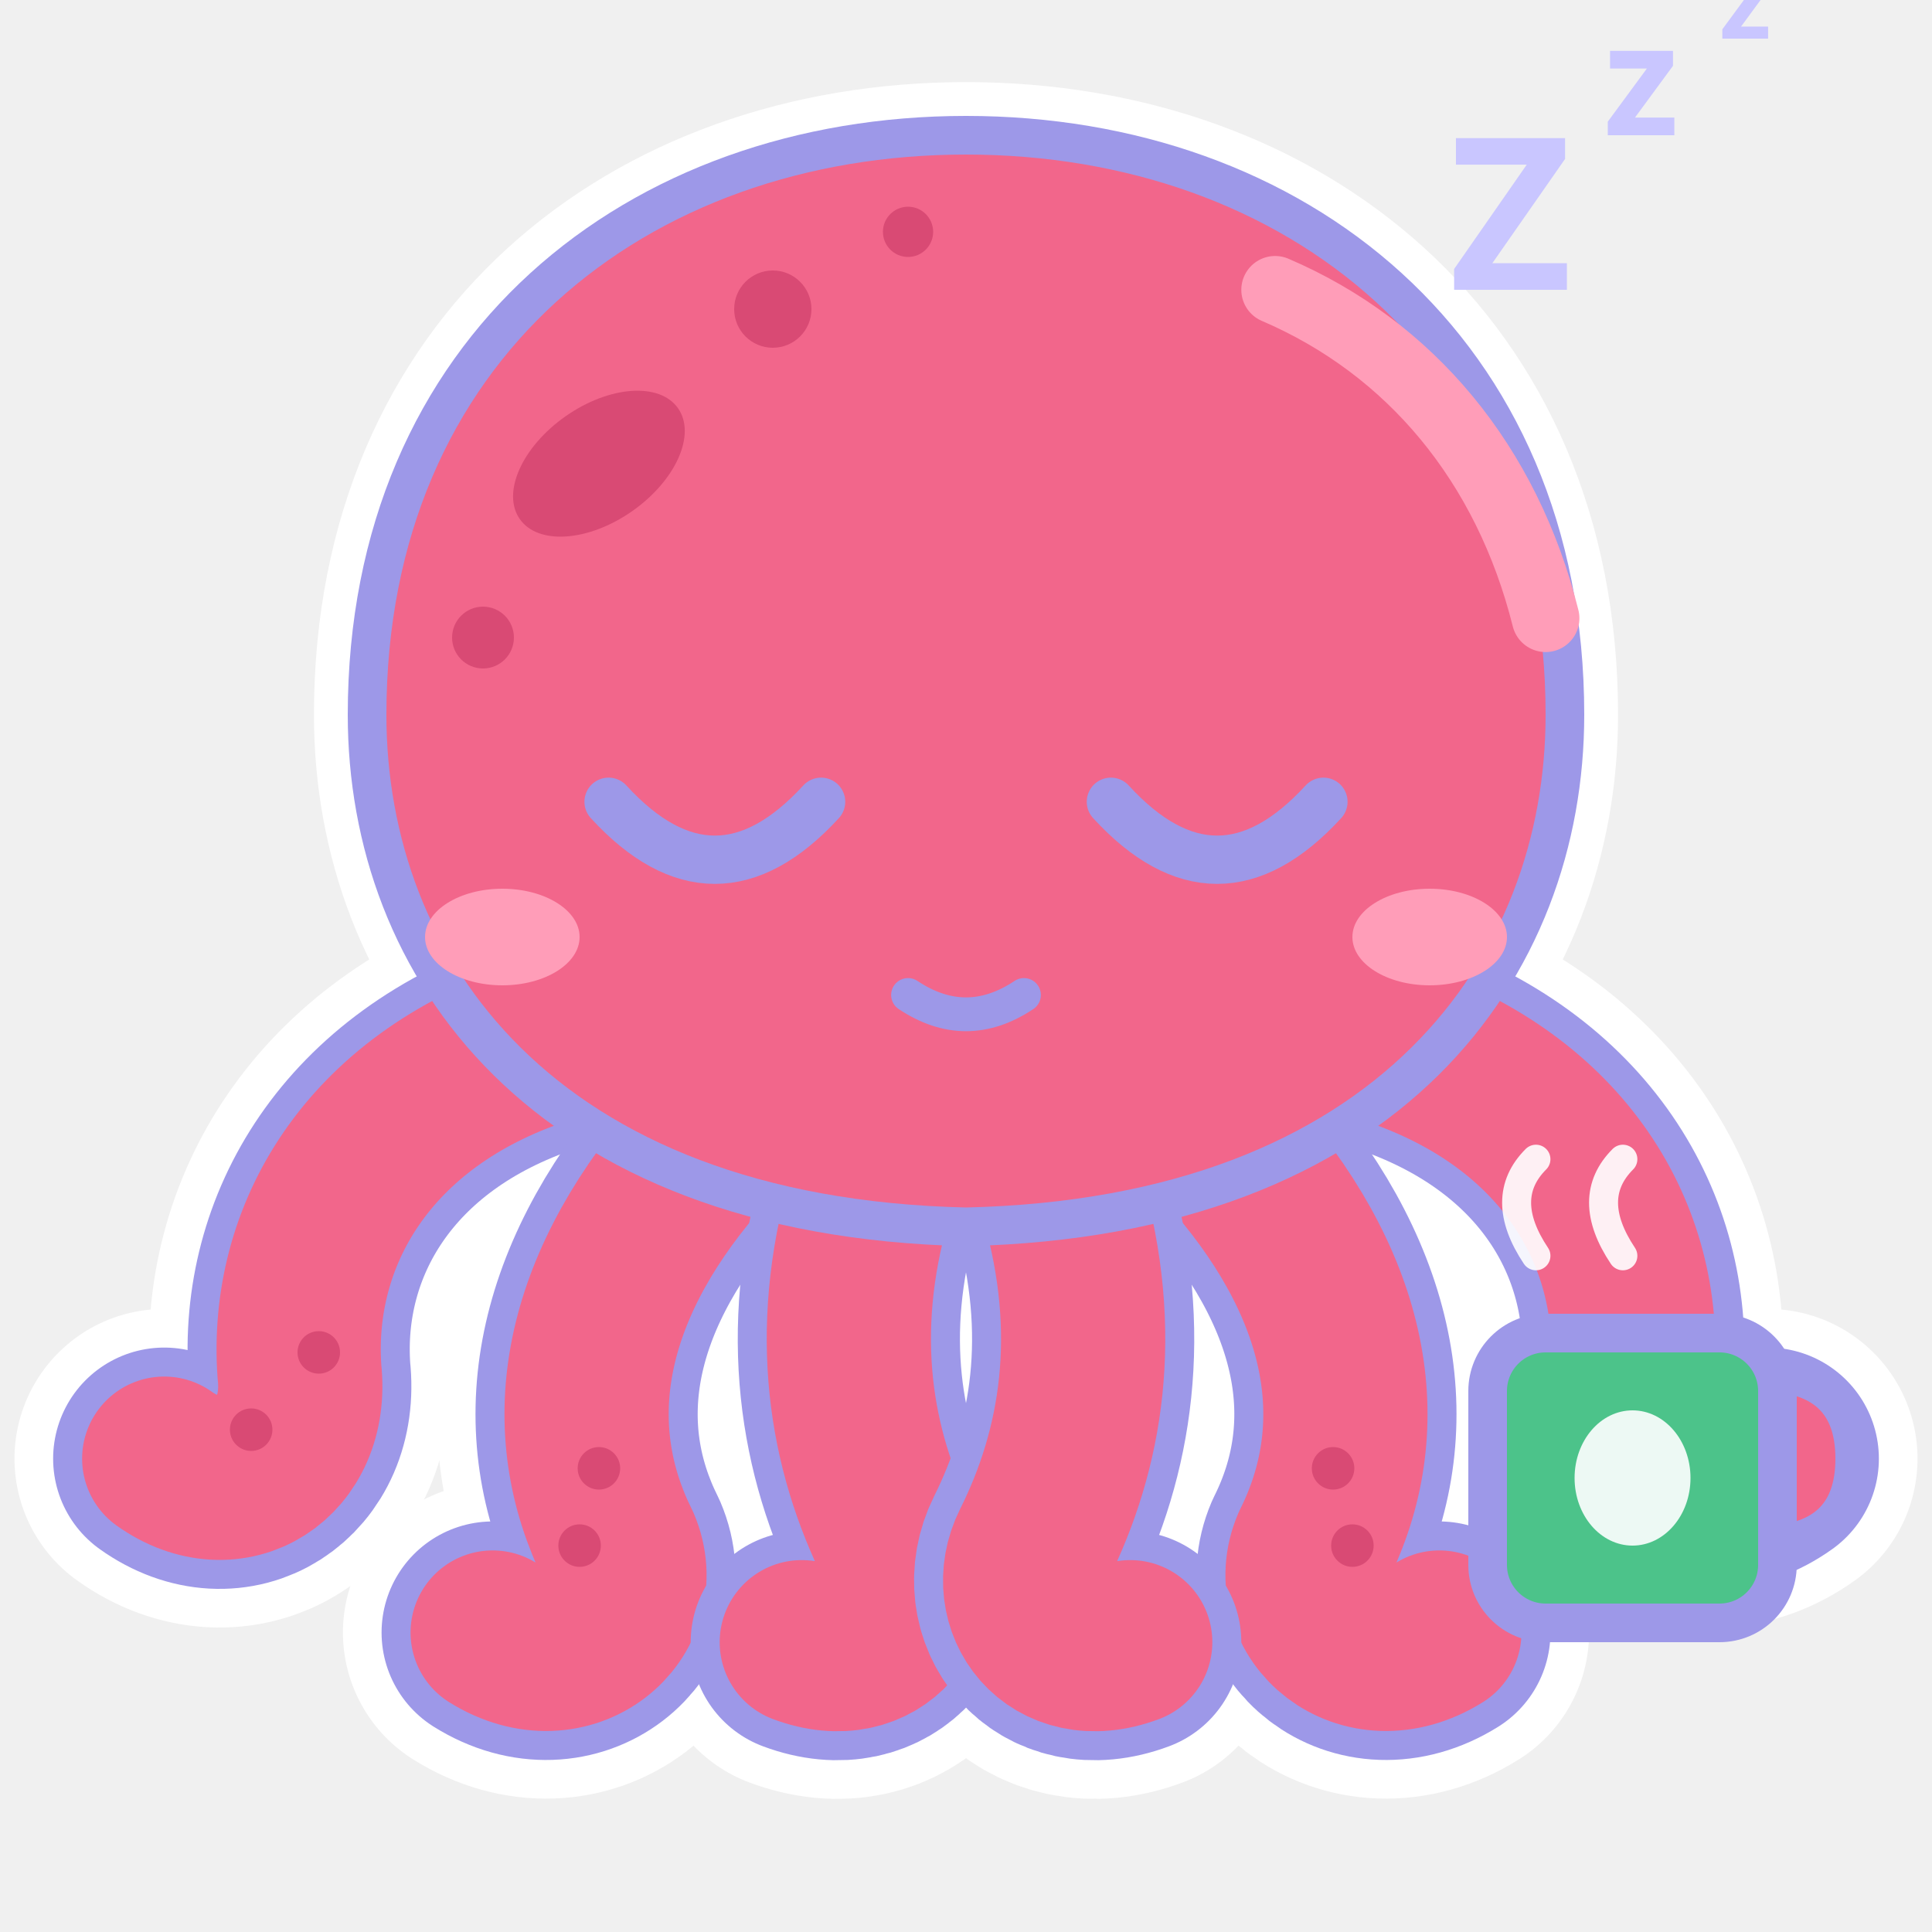
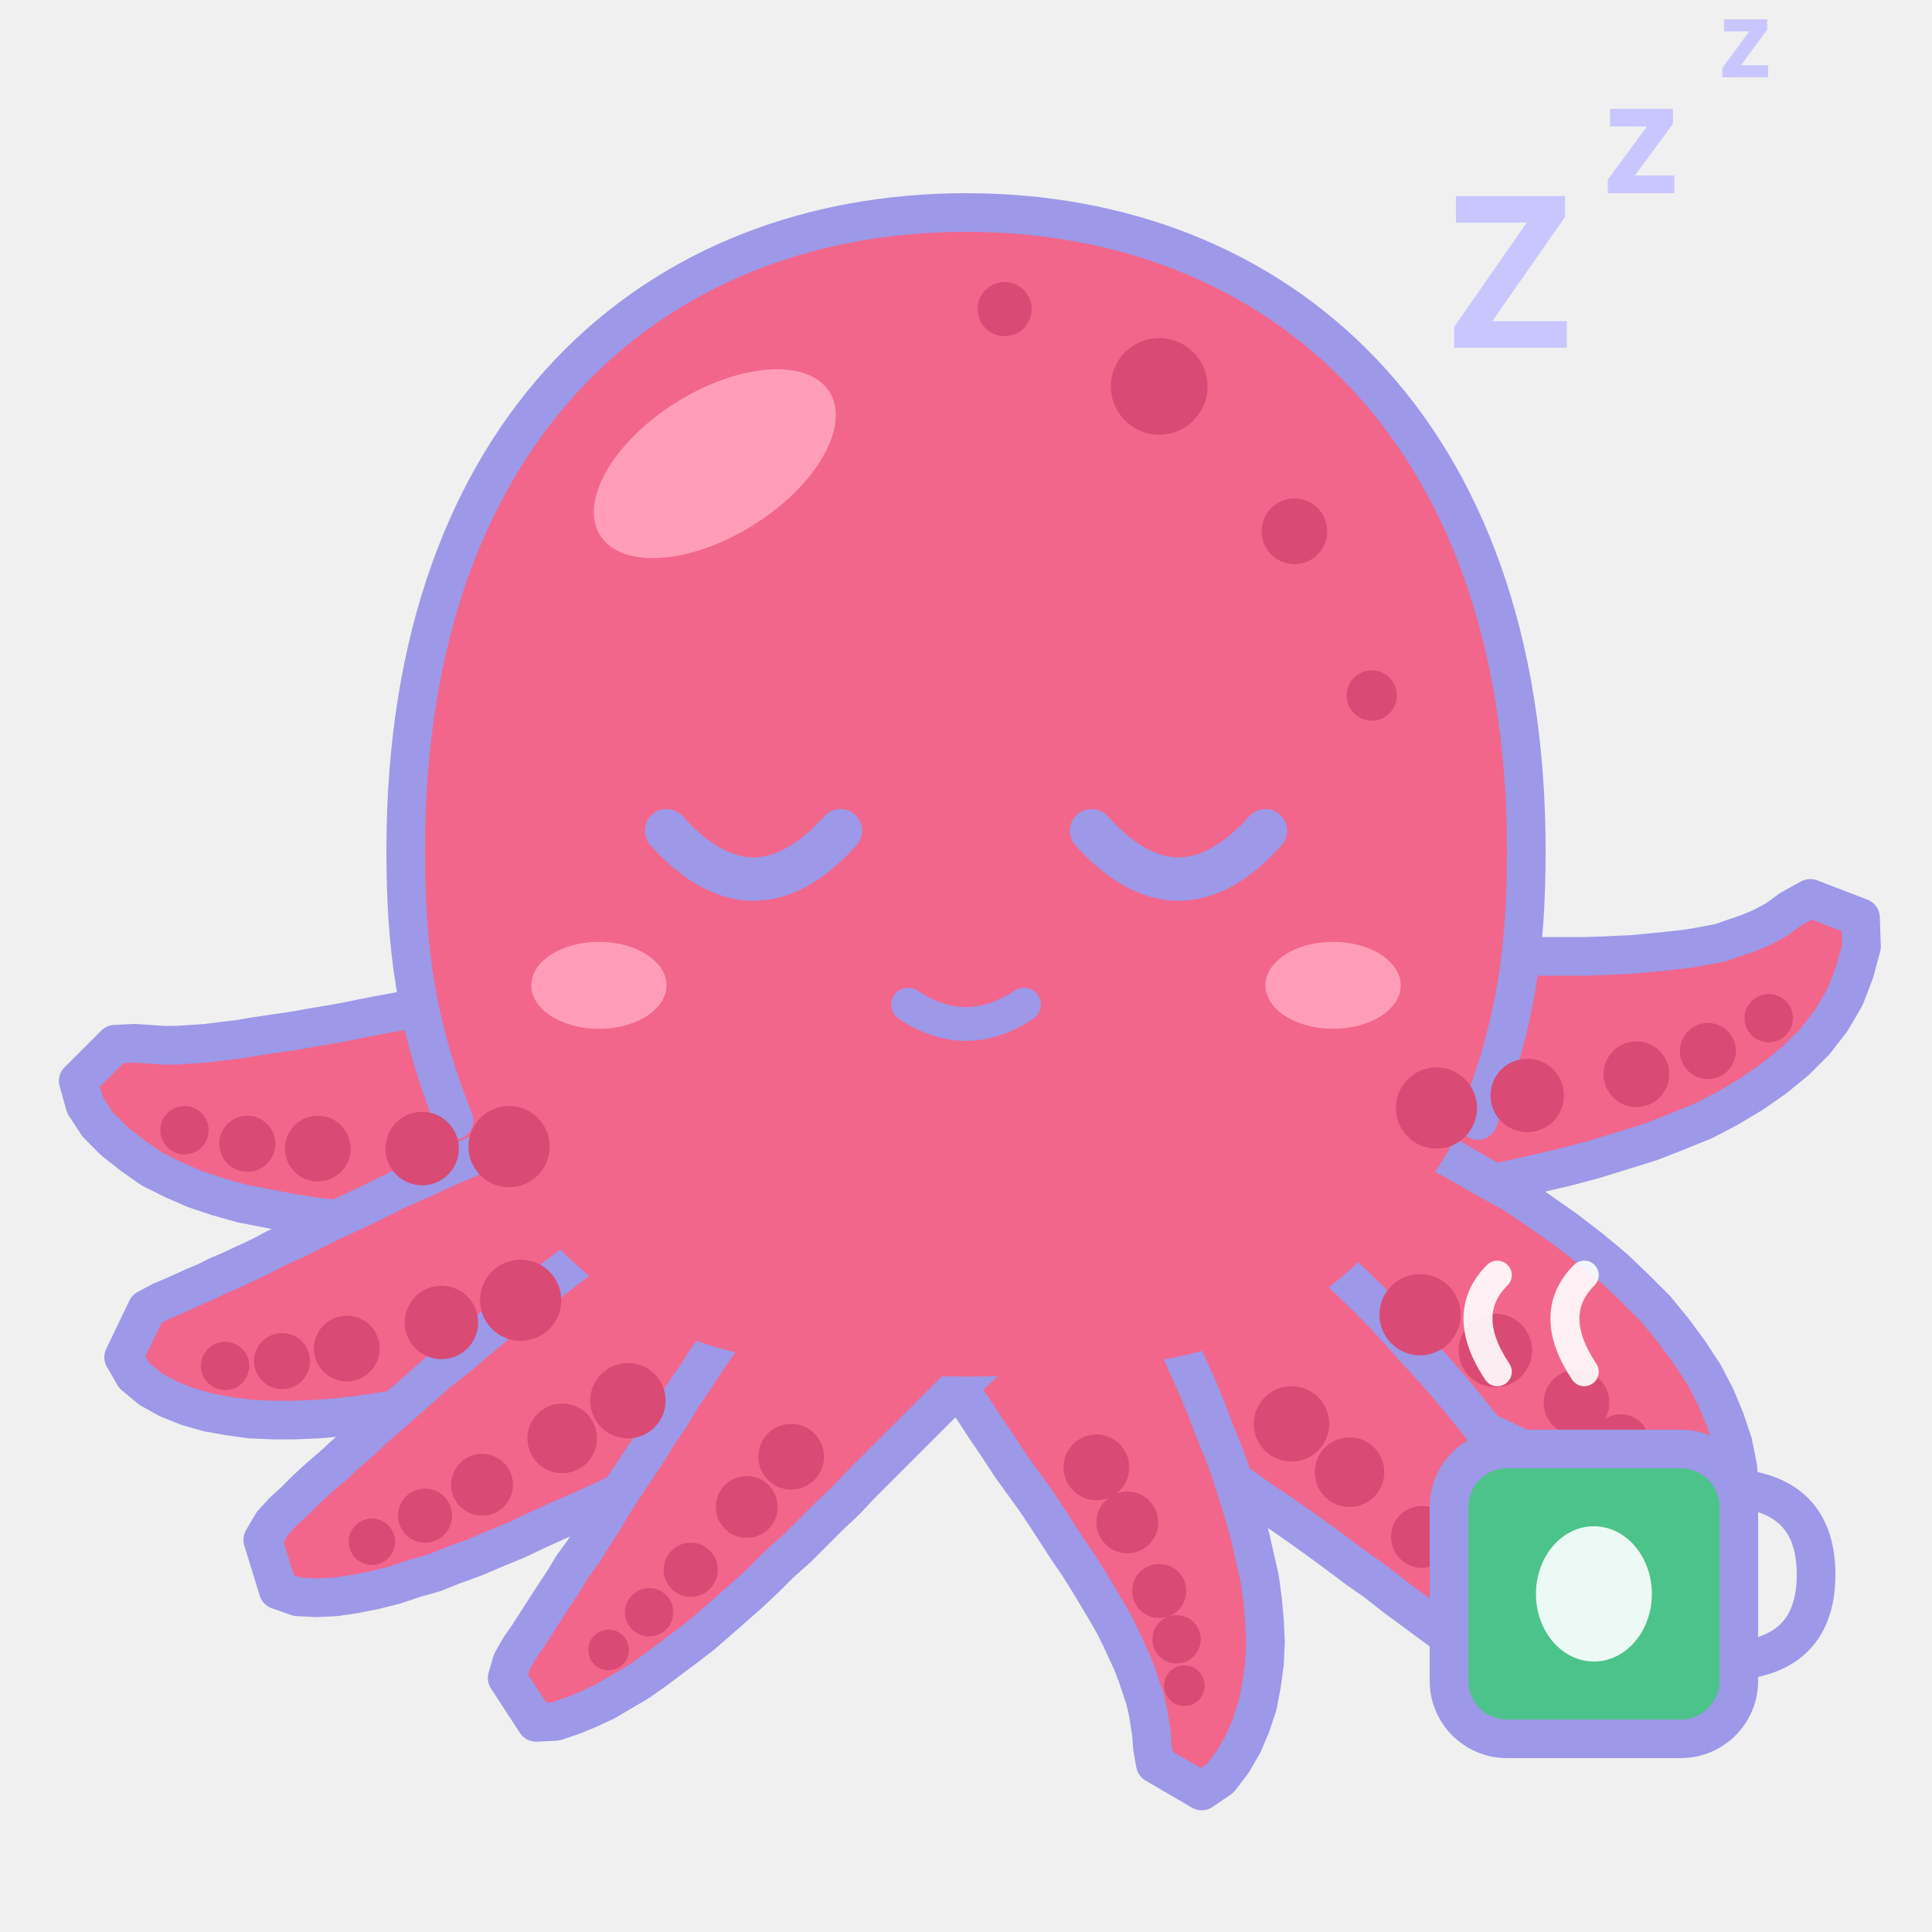
<svg xmlns="http://www.w3.org/2000/svg" viewBox="0 0 200 200" role="img" aria-label="Pouple the octopus">
-   <path d="M56 108 C38 114 30 128 31 142 C32 151 24 156 17 151" fill="none" stroke="#fff" stroke-width="31" stroke-linecap="round" stroke-linejoin="round" />
-   <path d="M72 120 C60 134 58 148 64 160 C67 167 59 174 51 169" fill="none" stroke="#fff" stroke-width="31" stroke-linecap="round" stroke-linejoin="round" />
-   <path d="M90 124 C86 138 88 150 93 160 C96 166 91 173 83 170" fill="none" stroke="#fff" stroke-width="31" stroke-linecap="round" stroke-linejoin="round" />
-   <path d="M144 108 C162 114 170 128 169 142 C168 151 176 156 183 151" fill="none" stroke="#fff" stroke-width="31" stroke-linecap="round" stroke-linejoin="round" />
-   <path d="M128 120 C140 134 142 148 136 160 C133 167 141 174 149 169" fill="none" stroke="#fff" stroke-width="31" stroke-linecap="round" stroke-linejoin="round" />
-   <path d="M110 124 C114 138 112 150 107 160 C104 166 109 173 117 170" fill="none" stroke="#fff" stroke-width="31" stroke-linecap="round" stroke-linejoin="round" />
-   <path d="M38 74 C38 36 66 14 100 14 C134 14 162 36 162 74 C162 100 144 126 100 127 C56 126 38 100 38 74 Z" fill="#fff" stroke="#fff" stroke-width="11" stroke-linejoin="round" />
-   <path d="M56 108 C38 114 30 128 31 142 C32 151 24 156 17 151" fill="none" stroke="#9D98E8" stroke-width="23" stroke-linecap="round" stroke-linejoin="round" />
-   <path d="M56 108 C38 114 30 128 31 142 C32 151 24 156 17 151" fill="none" stroke="#F2668B" stroke-width="17" stroke-linecap="round" stroke-linejoin="round" />
-   <path d="M72 120 C60 134 58 148 64 160 C67 167 59 174 51 169" fill="none" stroke="#9D98E8" stroke-width="23" stroke-linecap="round" stroke-linejoin="round" />
-   <path d="M72 120 C60 134 58 148 64 160 C67 167 59 174 51 169" fill="none" stroke="#F2668B" stroke-width="17" stroke-linecap="round" stroke-linejoin="round" />
-   <path d="M90 124 C86 138 88 150 93 160 C96 166 91 173 83 170" fill="none" stroke="#9D98E8" stroke-width="23" stroke-linecap="round" stroke-linejoin="round" />
-   <path d="M90 124 C86 138 88 150 93 160 C96 166 91 173 83 170" fill="none" stroke="#F2668B" stroke-width="17" stroke-linecap="round" stroke-linejoin="round" />
-   <path d="M144 108 C162 114 170 128 169 142 C168 151 176 156 183 151" fill="none" stroke="#9D98E8" stroke-width="23" stroke-linecap="round" stroke-linejoin="round" />
-   <path d="M144 108 C162 114 170 128 169 142 C168 151 176 156 183 151" fill="none" stroke="#F2668B" stroke-width="17" stroke-linecap="round" stroke-linejoin="round" />
-   <path d="M128 120 C140 134 142 148 136 160 C133 167 141 174 149 169" fill="none" stroke="#9D98E8" stroke-width="23" stroke-linecap="round" stroke-linejoin="round" />
-   <path d="M128 120 C140 134 142 148 136 160 C133 167 141 174 149 169" fill="none" stroke="#F2668B" stroke-width="17" stroke-linecap="round" stroke-linejoin="round" />
-   <path d="M110 124 C114 138 112 150 107 160 C104 166 109 173 117 170" fill="none" stroke="#9D98E8" stroke-width="23" stroke-linecap="round" stroke-linejoin="round" />
-   <path d="M110 124 C114 138 112 150 107 160 C104 166 109 173 117 170" fill="none" stroke="#F2668B" stroke-width="17" stroke-linecap="round" stroke-linejoin="round" />
-   <path d="M38 74 C38 36 66 14 100 14 C134 14 162 36 162 74 C162 100 144 126 100 127 C56 126 38 100 38 74 Z" fill="#F2668B" stroke="#9D98E8" stroke-width="4" stroke-linejoin="round" />
-   <path d="M132 30 C146 36 156 48 160 64" fill="none" stroke="#FF9DB8" stroke-width="7" stroke-linecap="round" />
-   <ellipse cx="62" cy="48" rx="10" ry="6" transform="rotate(-35 62 48)" fill="#D94A74" />
-   <circle cx="80" cy="32" r="4" fill="#D94A74" />
-   <circle cx="50" cy="66" r="3.2" fill="#D94A74" />
-   <circle cx="94" cy="24" r="2.6" fill="#D94A74" />
-   <circle cx="26" cy="148" r="2.2" fill="#D94A74" />
-   <circle cx="33" cy="140" r="2.2" fill="#D94A74" />
-   <circle cx="174" cy="148" r="2.2" fill="#D94A74" />
-   <circle cx="167" cy="140" r="2.2" fill="#D94A74" />
-   <circle cx="60" cy="160" r="2.2" fill="#D94A74" />
-   <circle cx="62" cy="152" r="2.2" fill="#D94A74" />
-   <circle cx="140" cy="160" r="2.2" fill="#D94A74" />
-   <circle cx="138" cy="152" r="2.2" fill="#D94A74" />
-   <g transform="translate(0 -15)">
-     <ellipse cx="52" cy="112" rx="8" ry="5" fill="#FF9DB8" />
-     <ellipse cx="148" cy="112" rx="8" ry="5" fill="#FF9DB8" />
-     <path d="M63 98 Q74 110 85 98" fill="none" stroke="#9D98E8" stroke-width="5" stroke-linecap="round" />
-     <path d="M115 98 Q126 110 137 98" fill="none" stroke="#9D98E8" stroke-width="5" stroke-linecap="round" />
-     <path d="M94 118 Q100 122 106 118" fill="none" stroke="#9D98E8" stroke-width="3.5" stroke-linecap="round" />
-   </g>
-   <path d="M159 130 q-4 -6 0 -10 M168 130 q-4 -6 0 -10" fill="none" stroke="#fff" stroke-width="3" stroke-linecap="round" opacity=".9" />
-   <path d="M182 142 q10 0 10 9 q0 9 -10 9" fill="none" stroke="#9D98E8" stroke-width="4" stroke-linecap="round" />
-   <rect x="154" y="138" width="30" height="30" rx="6" fill="#4CC38A" stroke="#9D98E8" stroke-width="4" />
-   <ellipse cx="169" cy="153" rx="6" ry="7" fill="#fff" opacity=".9" />
+   <path d="M119.2 130.6 L122.7 129.6 L126.1 128.7 L129.6 127.8 L133.0 127.0 L136.3 126.3 L139.7 125.6 L143.0 124.9 L146.3 124.2 L149.6 123.6 L152.8 122.9 L156.0 122.2 L159.1 121.5 L162.1 120.8 L165.1 120.0 L168.0 119.1 L170.9 118.2 L173.7 117.1 L176.4 116.0 L178.9 114.7 L181.4 113.2 L183.7 111.6 L185.9 109.8 L187.9 107.8 L189.6 105.6 L191.0 103.2 L192.0 100.6 L192.7 98.0 L192.6 95.0 L187.4 93.0 L185.4 94.1 L183.9 95.2 L182.4 96.0 L181.0 96.6 L179.5 97.1 L178.1 97.6 L176.5 97.9 L174.8 98.2 L173.1 98.4 L171.1 98.6 L169.0 98.8 L166.8 98.9 L164.4 99.0 L161.9 99.0 L159.2 99.0 L156.4 99.0 L153.4 99.0 L150.3 99.0 L147.1 99.0 L143.7 99.1 L140.2 99.1 L136.6 99.2 L132.9 99.4 L129.1 99.6 L125.1 99.9 L121.1 100.3 L117.0 100.8 L112.8 101.4 Z" fill="#F2668B" stroke="#9D98E8" stroke-width="4" stroke-linejoin="round" />
+   <path d="M85.7 101.1 L81.4 101.0 L77.4 100.9 L73.4 101.0 L69.5 101.2 L65.8 101.4 L62.1 101.7 L58.6 102.1 L55.2 102.5 L52.0 103.0 L48.8 103.5 L45.8 103.9 L43.0 104.4 L40.2 104.9 L37.6 105.4 L35.1 105.9 L32.7 106.3 L30.5 106.7 L28.4 107.0 L26.4 107.3 L24.6 107.6 L22.9 107.8 L21.3 108.0 L19.8 108.1 L18.3 108.2 L16.9 108.2 L15.5 108.1 L13.9 108.0 L11.9 108.1 L8.1 111.9 L8.8 114.4 L10.1 116.4 L11.8 118.1 L13.7 119.6 L15.7 121.0 L17.9 122.1 L20.2 123.1 L22.6 123.9 L25.1 124.6 L27.7 125.1 L30.3 125.6 L32.9 126.0 L35.7 126.3 L38.4 126.6 L41.2 126.8 L44.1 127.0 L47.1 127.2 L50.0 127.4 L53.1 127.6 L56.1 127.8 L59.3 128.0 L62.4 128.3 L65.6 128.6 L68.9 128.9 L72.2 129.3 L75.5 129.8 L78.9 130.3 L82.3 130.9 Z" fill="#F2668B" stroke="#9D98E8" stroke-width="4" stroke-linejoin="round" />
+   <path d="M115.5 138.8 L119.0 139.1 L122.4 139.6 L125.7 140.0 L128.9 140.6 L132.0 141.2 L135.0 141.9 L137.9 142.6 L140.7 143.4 L143.4 144.2 L145.9 145.0 L148.4 145.9 L150.7 146.8 L152.9 147.8 L154.9 148.7 L156.8 149.6 L158.6 150.6 L160.2 151.5 L161.7 152.4 L163.1 153.3 L164.3 154.2 L165.4 155.0 L166.3 155.8 L167.2 156.5 L168.0 157.3 L168.8 158.1 L169.5 158.9 L170.3 159.9 L171.4 161.2 L176.6 162.8 L178.4 161.1 L179.4 159.0 L179.9 156.7 L180.1 154.3 L179.9 151.9 L179.4 149.4 L178.6 147.0 L177.6 144.6 L176.4 142.3 L174.9 140.0 L173.2 137.7 L171.4 135.5 L169.3 133.4 L167.1 131.3 L164.7 129.3 L162.1 127.3 L159.4 125.4 L156.6 123.5 L153.5 121.8 L150.4 120.0 L147.1 118.4 L143.7 116.8 L140.1 115.3 L136.4 113.9 L132.6 112.6 L128.7 111.4 L124.6 110.2 L120.5 109.2 Z" fill="#F2668B" stroke="#9D98E8" stroke-width="4" stroke-linejoin="round" />
+   <path d="M79.4 109.2 L75.6 110.2 L71.8 111.3 L68.2 112.4 L64.8 113.5 L61.4 114.7 L58.2 115.9 L55.1 117.1 L52.1 118.4 L49.2 119.6 L46.4 120.8 L43.8 122.0 L41.3 123.1 L38.9 124.3 L36.6 125.4 L34.4 126.4 L32.4 127.4 L30.4 128.4 L28.6 129.2 L26.9 130.1 L25.4 130.8 L23.9 131.5 L22.5 132.1 L21.3 132.7 L20.1 133.2 L19.0 133.7 L17.9 134.2 L16.7 134.7 L15.2 135.5 L12.8 140.5 L13.9 142.4 L15.6 143.8 L17.4 144.8 L19.4 145.6 L21.5 146.2 L23.7 146.6 L25.9 146.9 L28.2 147.0 L30.5 147.0 L32.9 146.9 L35.3 146.7 L37.8 146.4 L40.3 146.0 L42.9 145.6 L45.5 145.2 L48.2 144.7 L50.9 144.2 L53.7 143.6 L56.5 143.1 L59.4 142.5 L62.4 142.0 L65.4 141.4 L68.4 140.9 L71.5 140.4 L74.7 139.9 L78.0 139.5 L81.3 139.1 L84.6 138.8 Z" fill="#F2668B" stroke="#9D98E8" stroke-width="4" stroke-linejoin="round" />
+   <path d="M107.4 142.3 L109.9 143.5 L112.4 144.6 L114.8 145.8 L117.2 147.1 L119.5 148.3 L121.8 149.6 L124.0 151.0 L126.2 152.4 L128.3 153.7 L130.4 155.2 L132.5 156.6 L134.5 158.0 L136.6 159.5 L138.5 160.9 L140.5 162.4 L142.5 163.8 L144.4 165.3 L146.3 166.7 L148.2 168.1 L150.1 169.5 L152.0 170.9 L153.9 172.2 L155.9 173.4 L157.8 174.6 L159.8 175.8 L161.8 176.8 L163.8 177.7 L166.2 178.1 L169.8 173.9 L169.2 171.7 L168.2 169.8 L167.2 168.0 L166.1 166.2 L165.0 164.3 L163.8 162.5 L162.6 160.6 L161.3 158.7 L160.0 156.7 L158.6 154.7 L157.2 152.7 L155.7 150.7 L154.1 148.6 L152.5 146.6 L150.8 144.5 L149.0 142.4 L147.1 140.3 L145.2 138.2 L143.2 136.0 L141.1 133.9 L138.9 131.8 L136.6 129.7 L134.2 127.6 L131.7 125.6 L129.1 123.6 L126.4 121.6 L123.6 119.6 L120.6 117.7 Z" fill="#F2668B" stroke="#9D98E8" stroke-width="4" stroke-linejoin="round" />
+   <path d="M80.1 117.3 L77.3 118.9 L74.5 120.6 L71.8 122.2 L69.2 123.9 L66.7 125.6 L64.2 127.3 L61.8 129.0 L59.5 130.7 L57.3 132.4 L55.1 134.1 L53.0 135.7 L51.0 137.4 L49.1 139.0 L47.2 140.6 L45.3 142.1 L43.6 143.6 L41.9 145.1 L40.3 146.5 L38.7 147.9 L37.2 149.3 L35.7 150.6 L34.4 151.8 L33.0 153.0 L31.7 154.2 L30.5 155.4 L29.3 156.5 L28.2 157.7 L27.2 159.4 L28.8 164.6 L30.8 165.3 L32.8 165.4 L34.8 165.3 L36.8 165.0 L38.8 164.6 L40.8 164.1 L42.9 163.4 L45.0 162.8 L47.0 162.0 L49.2 161.2 L51.3 160.3 L53.5 159.4 L55.6 158.4 L57.8 157.4 L60.1 156.4 L62.3 155.4 L64.6 154.3 L66.9 153.2 L69.3 152.2 L71.7 151.1 L74.1 150.0 L76.5 148.9 L79.0 147.8 L81.5 146.8 L84.0 145.7 L86.6 144.7 L89.2 143.7 L91.9 142.7 Z" fill="#F2668B" stroke="#9D98E8" stroke-width="4" stroke-linejoin="round" />
+   <path d="M95.3 137.4 L96.6 139.5 L98.0 141.7 L99.3 143.8 L100.7 145.8 L102.0 147.8 L103.3 149.7 L104.6 151.7 L105.9 153.5 L107.2 155.3 L108.4 157.1 L109.5 158.8 L110.6 160.5 L111.7 162.1 L112.7 163.7 L113.6 165.2 L114.5 166.7 L115.3 168.1 L116.0 169.5 L116.6 170.8 L117.2 172.1 L117.7 173.4 L118.1 174.6 L118.5 175.8 L118.8 177.0 L119.0 178.2 L119.2 179.5 L119.3 180.9 L119.6 182.6 L124.4 185.4 L126.3 184.1 L127.6 182.4 L128.7 180.5 L129.5 178.6 L130.2 176.5 L130.6 174.4 L130.9 172.2 L131.0 170.0 L130.9 167.8 L130.7 165.6 L130.4 163.4 L129.9 161.2 L129.4 159.0 L128.8 156.8 L128.1 154.6 L127.4 152.4 L126.6 150.2 L125.7 148.0 L124.9 145.9 L124.0 143.7 L123.0 141.5 L122.1 139.4 L121.2 137.2 L120.2 135.1 L119.3 132.9 L118.4 130.8 L117.6 128.7 L116.7 126.6 Z" fill="#F2668B" stroke="#9D98E8" stroke-width="4" stroke-linejoin="round" />
+   <path d="M85.0 124.0 L83.4 126.2 L81.8 128.3 L80.3 130.4 L78.8 132.5 L77.4 134.6 L76.0 136.6 L74.6 138.7 L73.2 140.7 L71.9 142.7 L70.6 144.6 L69.4 146.6 L68.1 148.5 L67.0 150.3 L65.8 152.1 L64.6 153.9 L63.5 155.6 L62.5 157.3 L61.4 159.0 L60.4 160.6 L59.3 162.1 L58.4 163.6 L57.4 165.1 L56.5 166.5 L55.6 167.9 L54.7 169.3 L53.8 170.6 L53.0 172.0 L52.5 173.7 L55.5 178.3 L57.5 178.2 L59.3 177.6 L61.0 176.9 L62.7 176.1 L64.4 175.1 L66.1 174.1 L67.8 172.9 L69.4 171.7 L71.0 170.5 L72.7 169.2 L74.3 167.8 L75.9 166.4 L77.6 164.9 L79.2 163.4 L80.8 161.8 L82.5 160.3 L84.1 158.7 L85.8 157.0 L87.5 155.4 L89.1 153.7 L90.8 152.0 L92.5 150.3 L94.2 148.6 L95.9 146.9 L97.7 145.1 L99.4 143.4 L101.2 141.7 L103.0 140.0 Z" fill="#F2668B" stroke="#9D98E8" stroke-width="4" stroke-linejoin="round" />
+   <path d="M42 88 C42 44 68 22 100 22 C132 22 158 44 158 88 C158 112 146 130 130 138 C116 144 84 144 70 138 C54 130 42 112 42 88 Z" fill="#F2668B" />
+   <path d="M47 116 C43 106 42 98 42 88 C42 44 68 22 100 22 C132 22 158 44 158 88 C158 98 157 106 153 116" fill="none" stroke="#9D98E8" stroke-width="4" stroke-linecap="round" stroke-linejoin="round" />
+   <ellipse cx="74" cy="48" rx="14" ry="7.5" transform="rotate(-32 74 48)" fill="#FF9DB8" />
+   <circle cx="120" cy="40" r="5" fill="#D94A74" />
+   <circle cx="134" cy="55" r="3.4" fill="#D94A74" />
+   <circle cx="104" cy="32" r="2.8" fill="#D94A74" />
+   <circle cx="142" cy="72" r="2.6" fill="#D94A74" />
+   <circle cx="148.7" cy="114.7" r="4.2" fill="#D94A74" />
+   <circle cx="158.1" cy="113.4" r="3.8" fill="#D94A74" />
+   <circle cx="169.4" cy="111.2" r="3.4" fill="#D94A74" />
+   <circle cx="176.8" cy="108.8" r="2.9" fill="#D94A74" />
+   <circle cx="183.1" cy="105.4" r="2.5" fill="#D94A74" />
+   <circle cx="52.7" cy="118.7" r="4.2" fill="#D94A74" />
+   <circle cx="43.7" cy="118.9" r="3.8" fill="#D94A74" />
+   <circle cx="32.9" cy="118.9" r="3.4" fill="#D94A74" />
+   <circle cx="25.6" cy="118.4" r="2.9" fill="#D94A74" />
+   <circle cx="19.1" cy="117.0" r="2.5" fill="#D94A74" />
+   <circle cx="147.0" cy="136.1" r="4.2" fill="#D94A74" />
+   <circle cx="154.8" cy="139.8" r="3.8" fill="#D94A74" />
+   <circle cx="163.2" cy="145.2" r="3.4" fill="#D94A74" />
+   <circle cx="167.8" cy="149.3" r="2.9" fill="#D94A74" />
+   <circle cx="171.0" cy="153.5" r="2.5" fill="#D94A74" />
+   <circle cx="53.9" cy="134.6" r="4.2" fill="#D94A74" />
+   <circle cx="45.7" cy="136.9" r="3.8" fill="#D94A74" />
+   <circle cx="35.9" cy="139.6" r="3.4" fill="#D94A74" />
+   <circle cx="29.2" cy="140.9" r="2.9" fill="#D94A74" />
+   <circle cx="23.3" cy="141.4" r="2.5" fill="#D94A74" />
+   <circle cx="133.7" cy="147.4" r="3.9" fill="#D94A74" />
+   <circle cx="139.7" cy="152.4" r="3.6" fill="#D94A74" />
+   <circle cx="147.2" cy="159.1" r="3.2" fill="#D94A74" />
+   <circle cx="152.5" cy="164.0" r="2.8" fill="#D94A74" />
+   <circle cx="157.5" cy="168.7" r="2.4" fill="#D94A74" />
+   <circle cx="65.0" cy="145.0" r="3.9" fill="#D94A74" />
+   <circle cx="58.2" cy="148.9" r="3.6" fill="#D94A74" />
+   <circle cx="49.9" cy="153.7" r="3.2" fill="#D94A74" />
+   <circle cx="44.0" cy="156.9" r="2.8" fill="#D94A74" />
+   <circle cx="38.5" cy="159.6" r="2.4" fill="#D94A74" />
+   <circle cx="113.5" cy="151.9" r="3.4" fill="#D94A74" />
+   <circle cx="116.7" cy="157.6" r="3.2" fill="#D94A74" />
+   <circle cx="120.0" cy="164.7" r="2.8" fill="#D94A74" />
+   <circle cx="121.8" cy="169.7" r="2.5" fill="#D94A74" />
+   <circle cx="122.6" cy="174.5" r="2.1" fill="#D94A74" />
+   <circle cx="81.9" cy="150.8" r="3.4" fill="#D94A74" />
+   <circle cx="77.3" cy="156.0" r="3.2" fill="#D94A74" />
+   <circle cx="71.5" cy="162.5" r="2.8" fill="#D94A74" />
+   <circle cx="67.2" cy="166.9" r="2.5" fill="#D94A74" />
+   <circle cx="63.0" cy="170.8" r="2.1" fill="#D94A74" />
+   <ellipse cx="62" cy="102" rx="7" ry="4.5" fill="#FF9DB8" />
+   <ellipse cx="138" cy="102" rx="7" ry="4.5" fill="#FF9DB8" />
+   <path d="M69 86 Q78 96 87 86" fill="none" stroke="#9D98E8" stroke-width="4.5" stroke-linecap="round" />
+   <path d="M113 86 Q122 96 131 86" fill="none" stroke="#9D98E8" stroke-width="4.5" stroke-linecap="round" />
+   <path d="M94 104 Q100 108 106 104" fill="none" stroke="#9D98E8" stroke-width="3.5" stroke-linecap="round" />
+   <path d="M155 142 q-4 -6 0 -10 M164 142 q-4 -6 0 -10" fill="none" stroke="#fff" stroke-width="3" stroke-linecap="round" opacity=".9" />
+   <path d="M178 154 q10 0 10 9 q0 9 -10 9" fill="none" stroke="#9D98E8" stroke-width="4" stroke-linecap="round" />
+   <rect x="150" y="150" width="30" height="30" rx="6" fill="#4CC38A" stroke="#9D98E8" stroke-width="4" />
+   <ellipse cx="165" cy="165" rx="6" ry="7" fill="#fff" opacity=".9" />
  <g fill="#C9C6FF" font-family="ui-rounded, Arial Rounded MT Bold, system-ui, sans-serif" font-weight="800">
-     <text x="150" y="30" font-size="22">Z</text>
-     <text x="166" y="14" font-size="16">z</text>
-     <text x="178" y="4" font-size="11">z</text>
+     <text x="150" y="36" font-size="22">Z</text>
+     <text x="166" y="20" font-size="16">z</text>
+     <text x="178" y="8" font-size="11">z</text>
  </g>
</svg>
